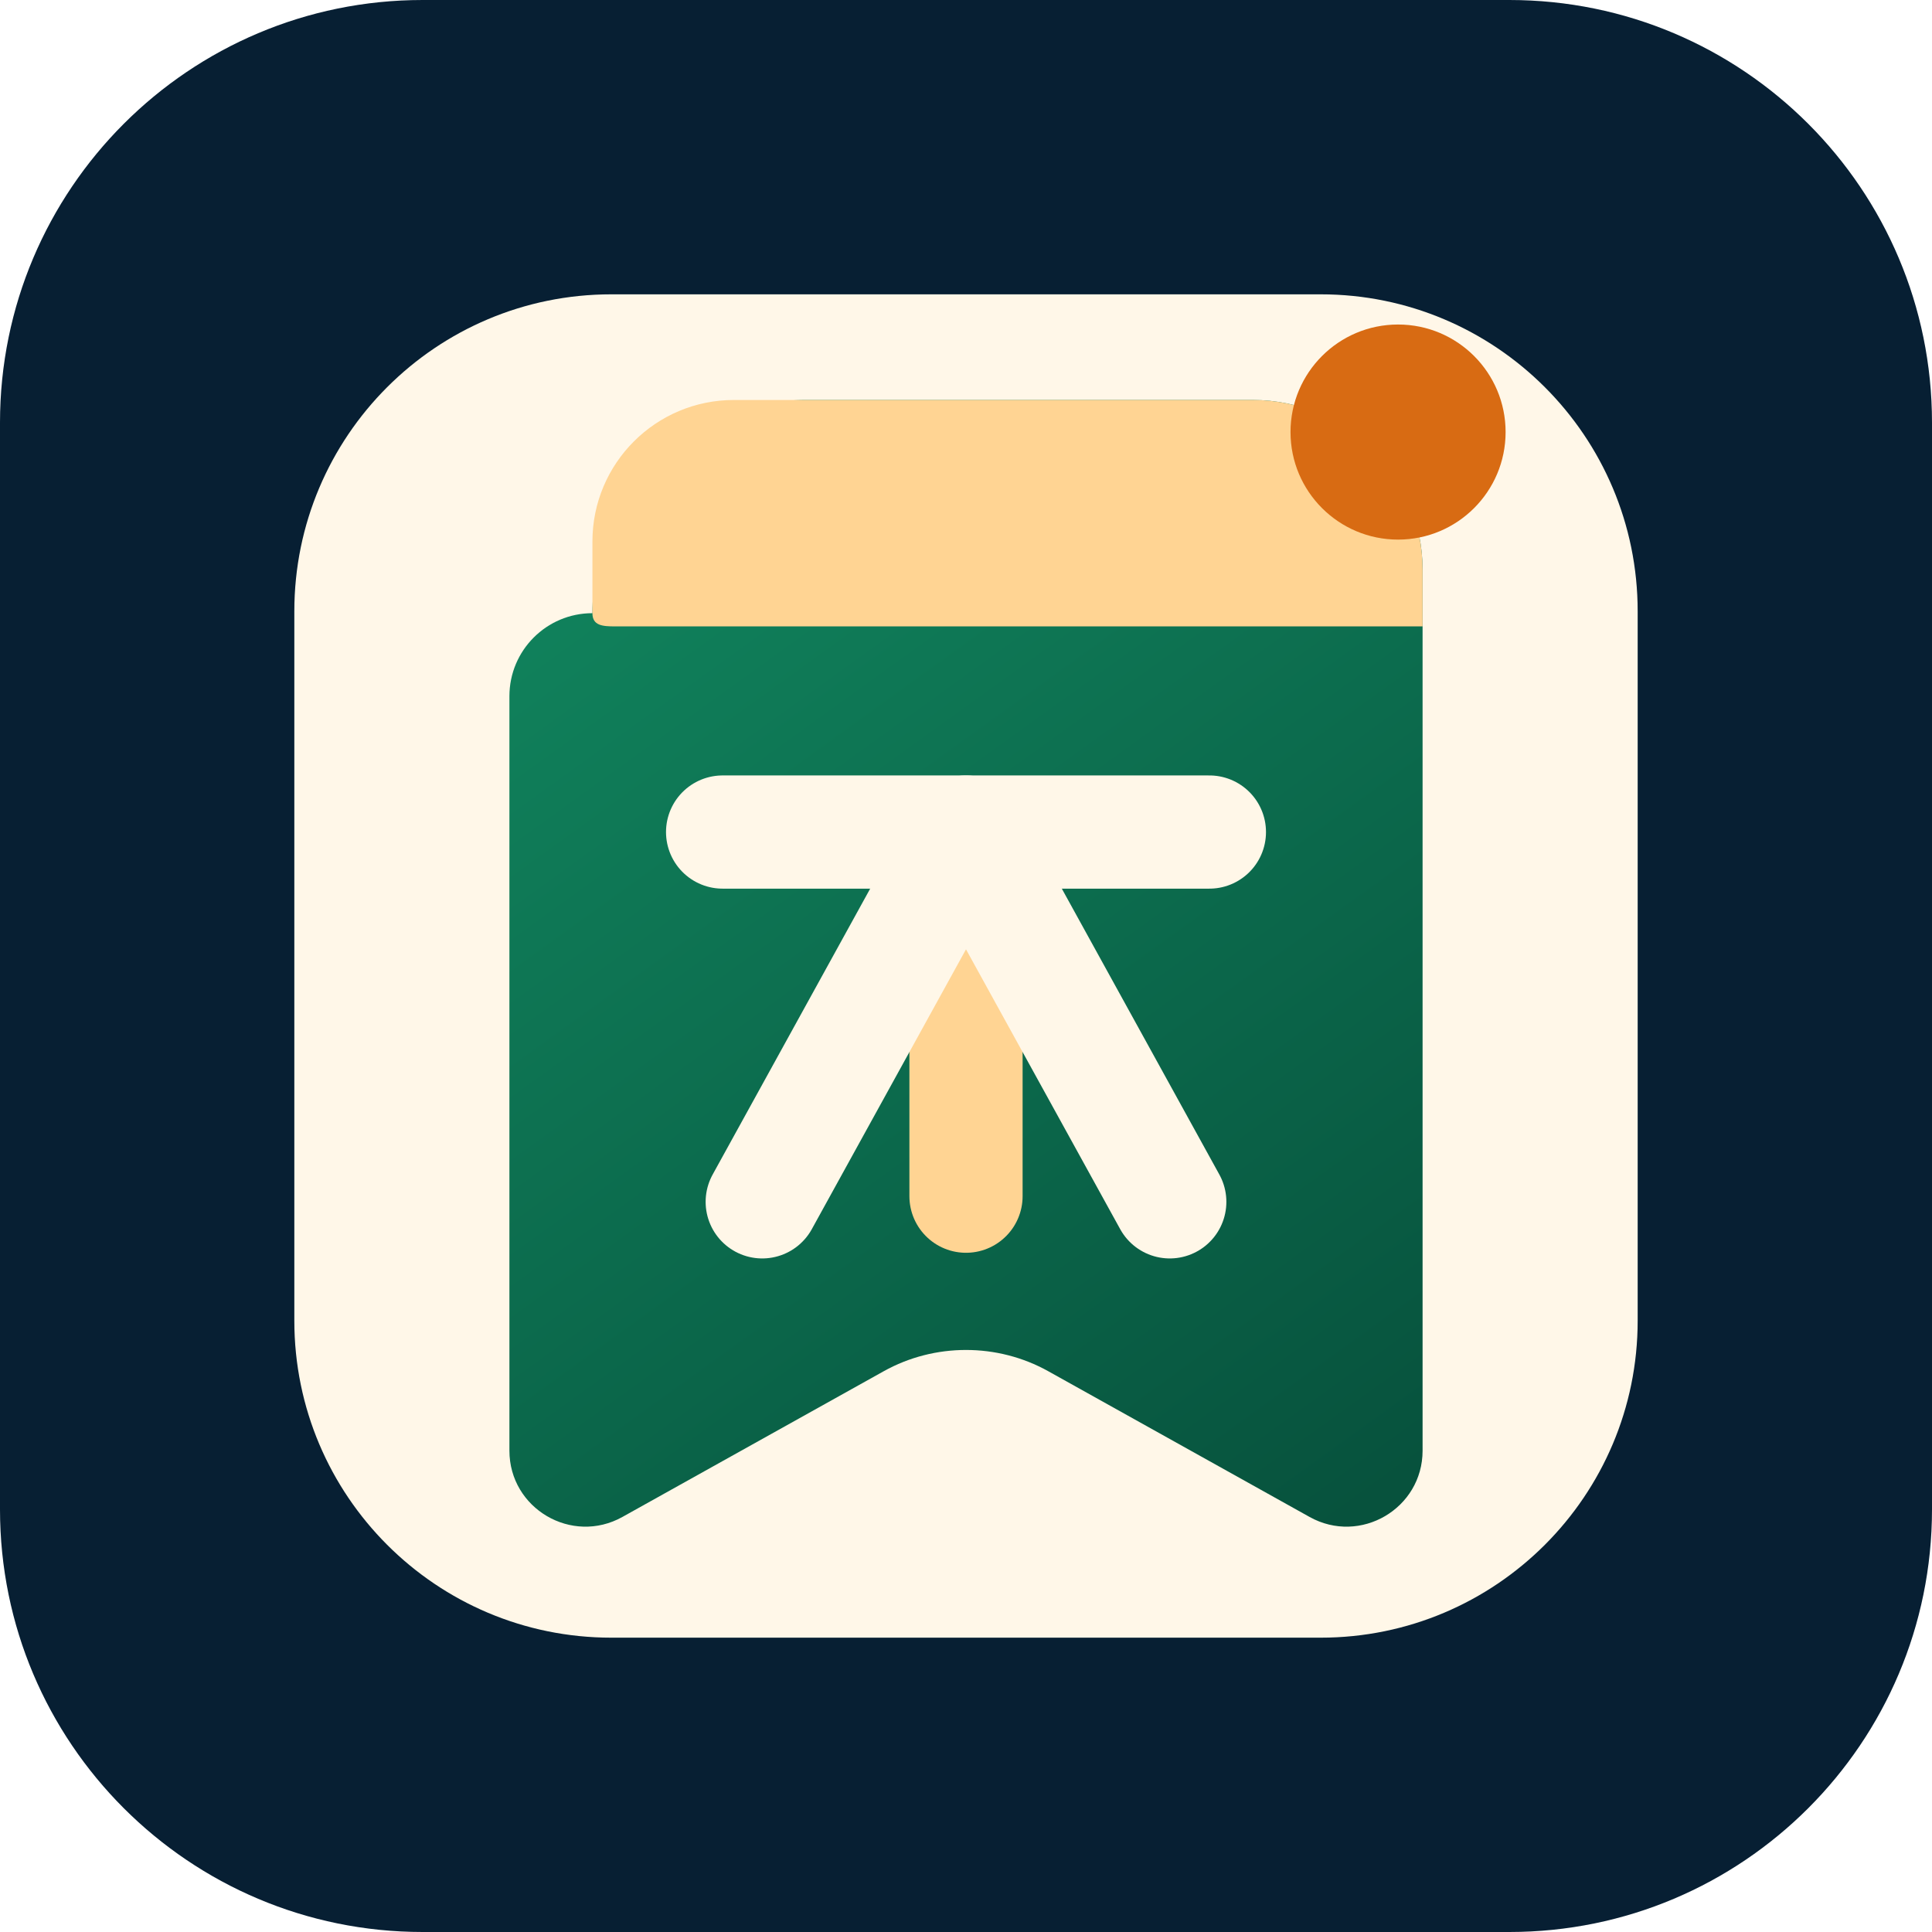
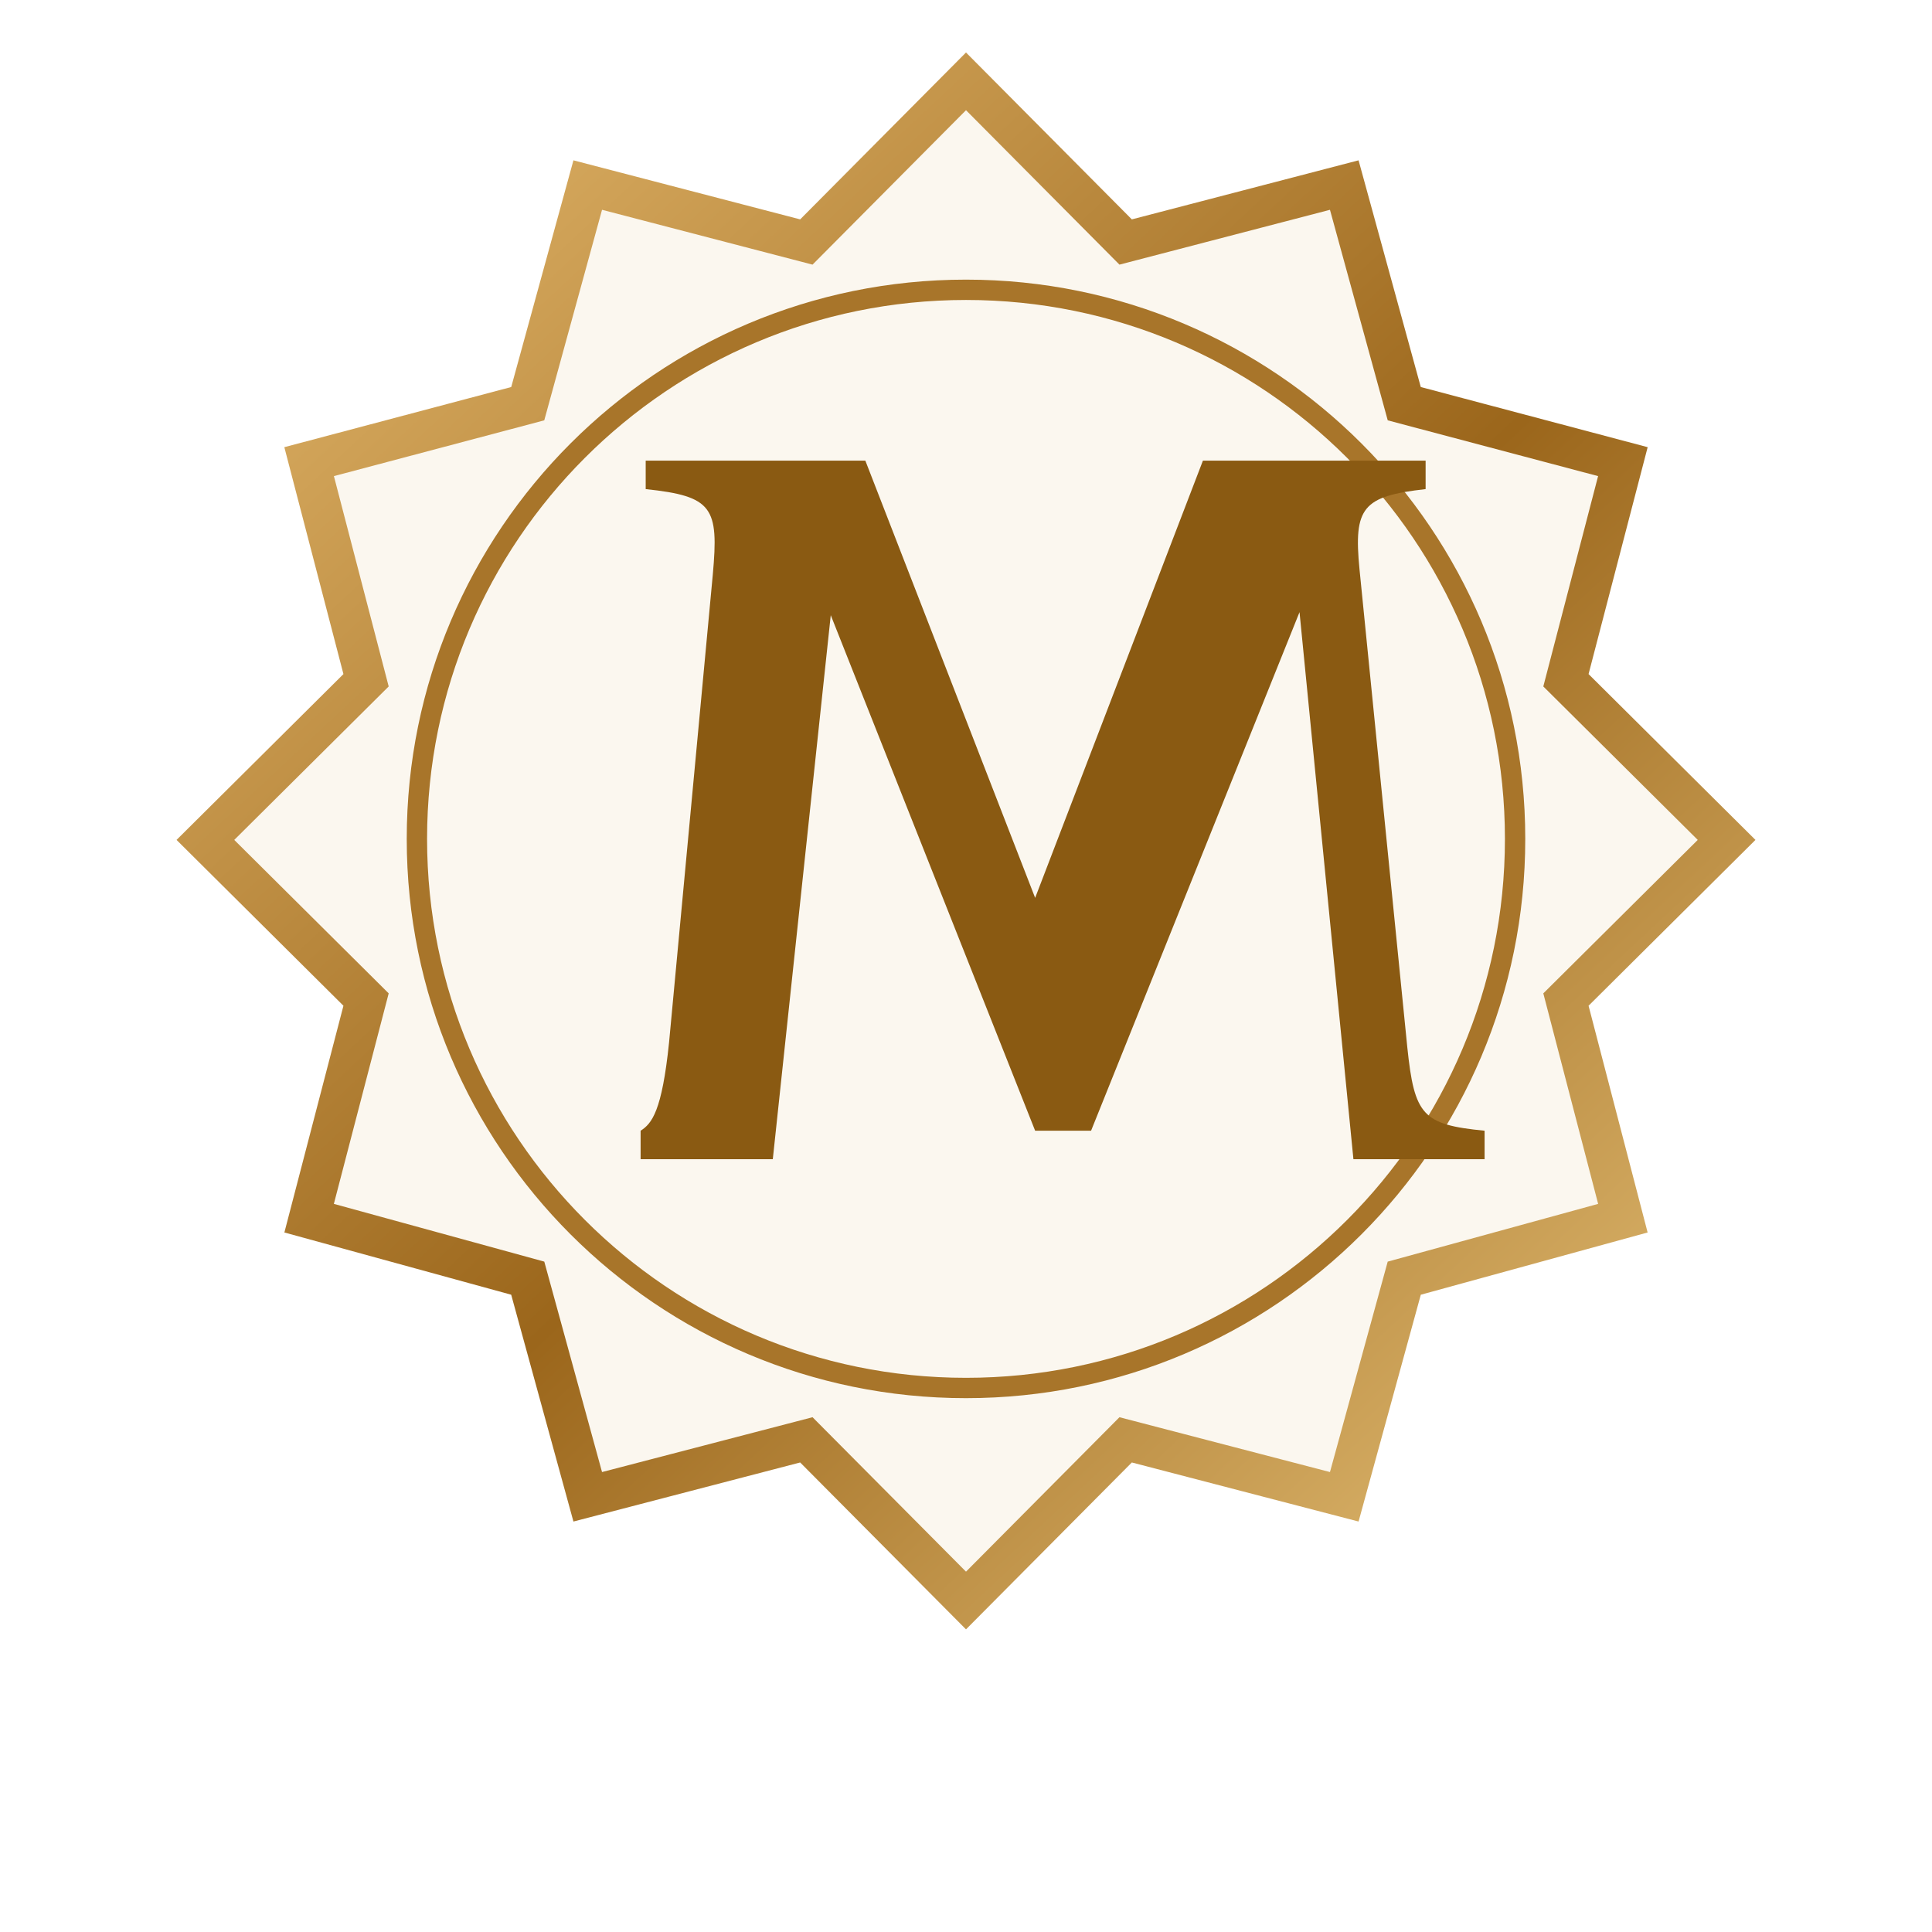
- <svg xmlns="http://www.w3.org/2000/svg" width="1024" height="1024" viewBox="0 0 1024 1024" fill="none">
+ <svg xmlns="http://www.w3.org/2000/svg" width="190" height="190" viewBox="0 0 190 190" fill="none">
  <defs>
-     <linearGradient id="green" x1="273" y1="188" x2="716" y2="803" gradientUnits="userSpaceOnUse">
-       <stop stop-color="#128A61" />
-       <stop offset="1" stop-color="#07523D" />
+     <linearGradient id="gold" x1="33" y1="30" x2="158" y2="164" gradientUnits="userSpaceOnUse">
+       <stop stop-color="#D6A95E" />
+       <stop offset="0.48" stop-color="#9B661B" />
+       <stop offset="1" stop-color="#E8C47B" />
    </linearGradient>
  </defs>
-   <rect width="1024" height="1024" rx="224" fill="#071F33" />
-   <rect x="156" y="156" width="712" height="712" rx="168" fill="#FFF7E8" />
-   <path d="M314 325C314 262.592 364.592 212 427 212H664C713.706 212 754 252.294 754 302V768.872C754 799.58 720.927 818.977 694.102 804.015L555.617 726.784C528.661 711.749 495.339 711.749 468.383 726.784L329.898 804.015C303.073 818.977 270 799.58 270 768.872V369C270 344.699 289.699 325 314 325Z" fill="url(#green)" />
-   <path d="M314 325V287C314 245.579 347.579 212 389 212H664C713.706 212 754 252.294 754 302V332H326C319.373 332 314 331.627 314 325Z" fill="#FFD493" />
-   <path d="M383 441H641" stroke="#FFF7E8" stroke-width="60" stroke-linecap="round" />
-   <path d="M512 444V634" stroke="#FFD493" stroke-width="60" stroke-linecap="round" />
-   <path d="M404 637L512 441L620 637" stroke="#FFF7E8" stroke-width="60" stroke-linecap="round" stroke-linejoin="round" />
-   <circle cx="741" cy="229" r="57" fill="#D86B13" />
+   <path d="M95 8L110.7 23.8L132.2 18.2L138.1 39.7L159.6 45.4L154 66.9L169.8 82.6L154 98.3L159.6 119.8L138.1 125.7L132.2 147.2L110.7 141.6L95 157.4L79.3 141.6L57.8 147.2L51.9 125.7L30.4 119.8L36 98.3L20.2 82.6L36 66.9L30.4 45.4L51.9 39.7L57.8 18.2L79.3 23.8L95 8Z" fill="#FBF7EF" stroke="url(#gold)" stroke-width="4" />
+   <circle cx="95" cy="82.5" r="54" stroke="#A8752A" stroke-width="2" />
+   <path d="M63 114H76L81.7 60.5L101.8 111.2H107.3L127.8 60.2L133.1 114H146V111.2C139.9 110.6 139.1 109.7 138.4 103L133.7 56C133.1 49.9 134 48.8 140.2 48.1V45.3H118.3L101.8 88.3L85.1 45.3H63.5V48.1C70.1 48.8 70.7 49.9 70.1 56.5L65.8 102.5C65.1 109.3 64.1 110.5 63 111.2V114Z" fill="#8A5A12" />
</svg>
